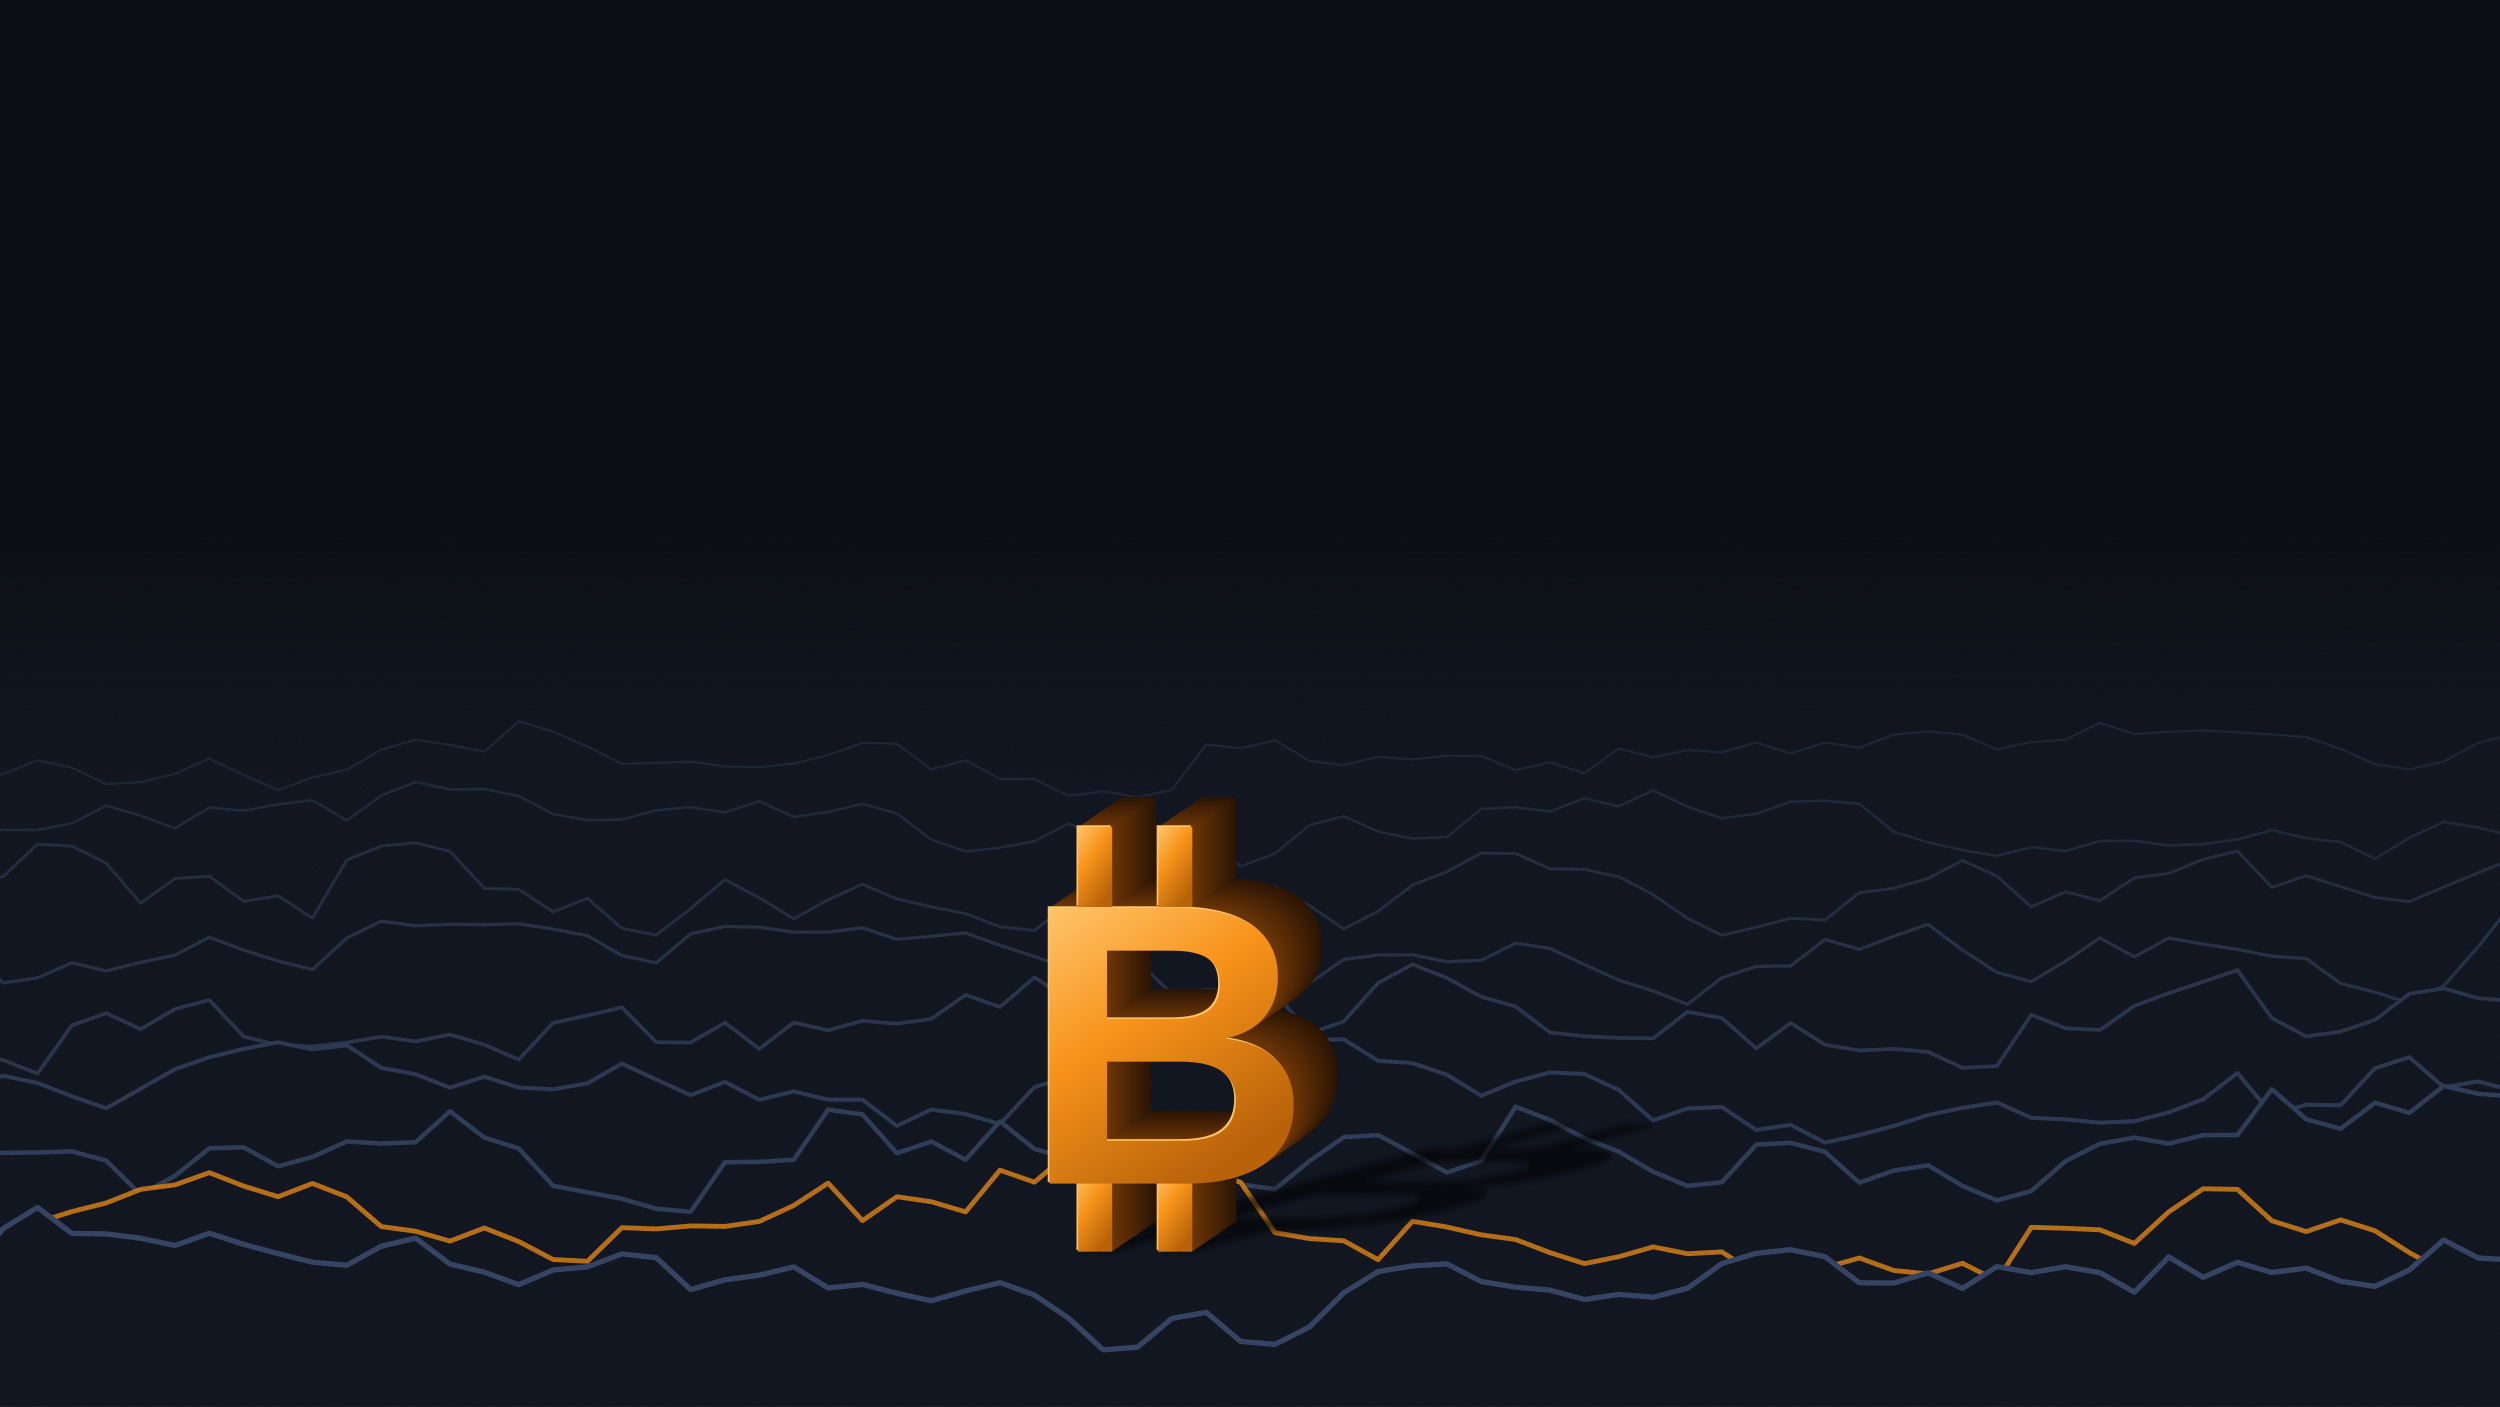
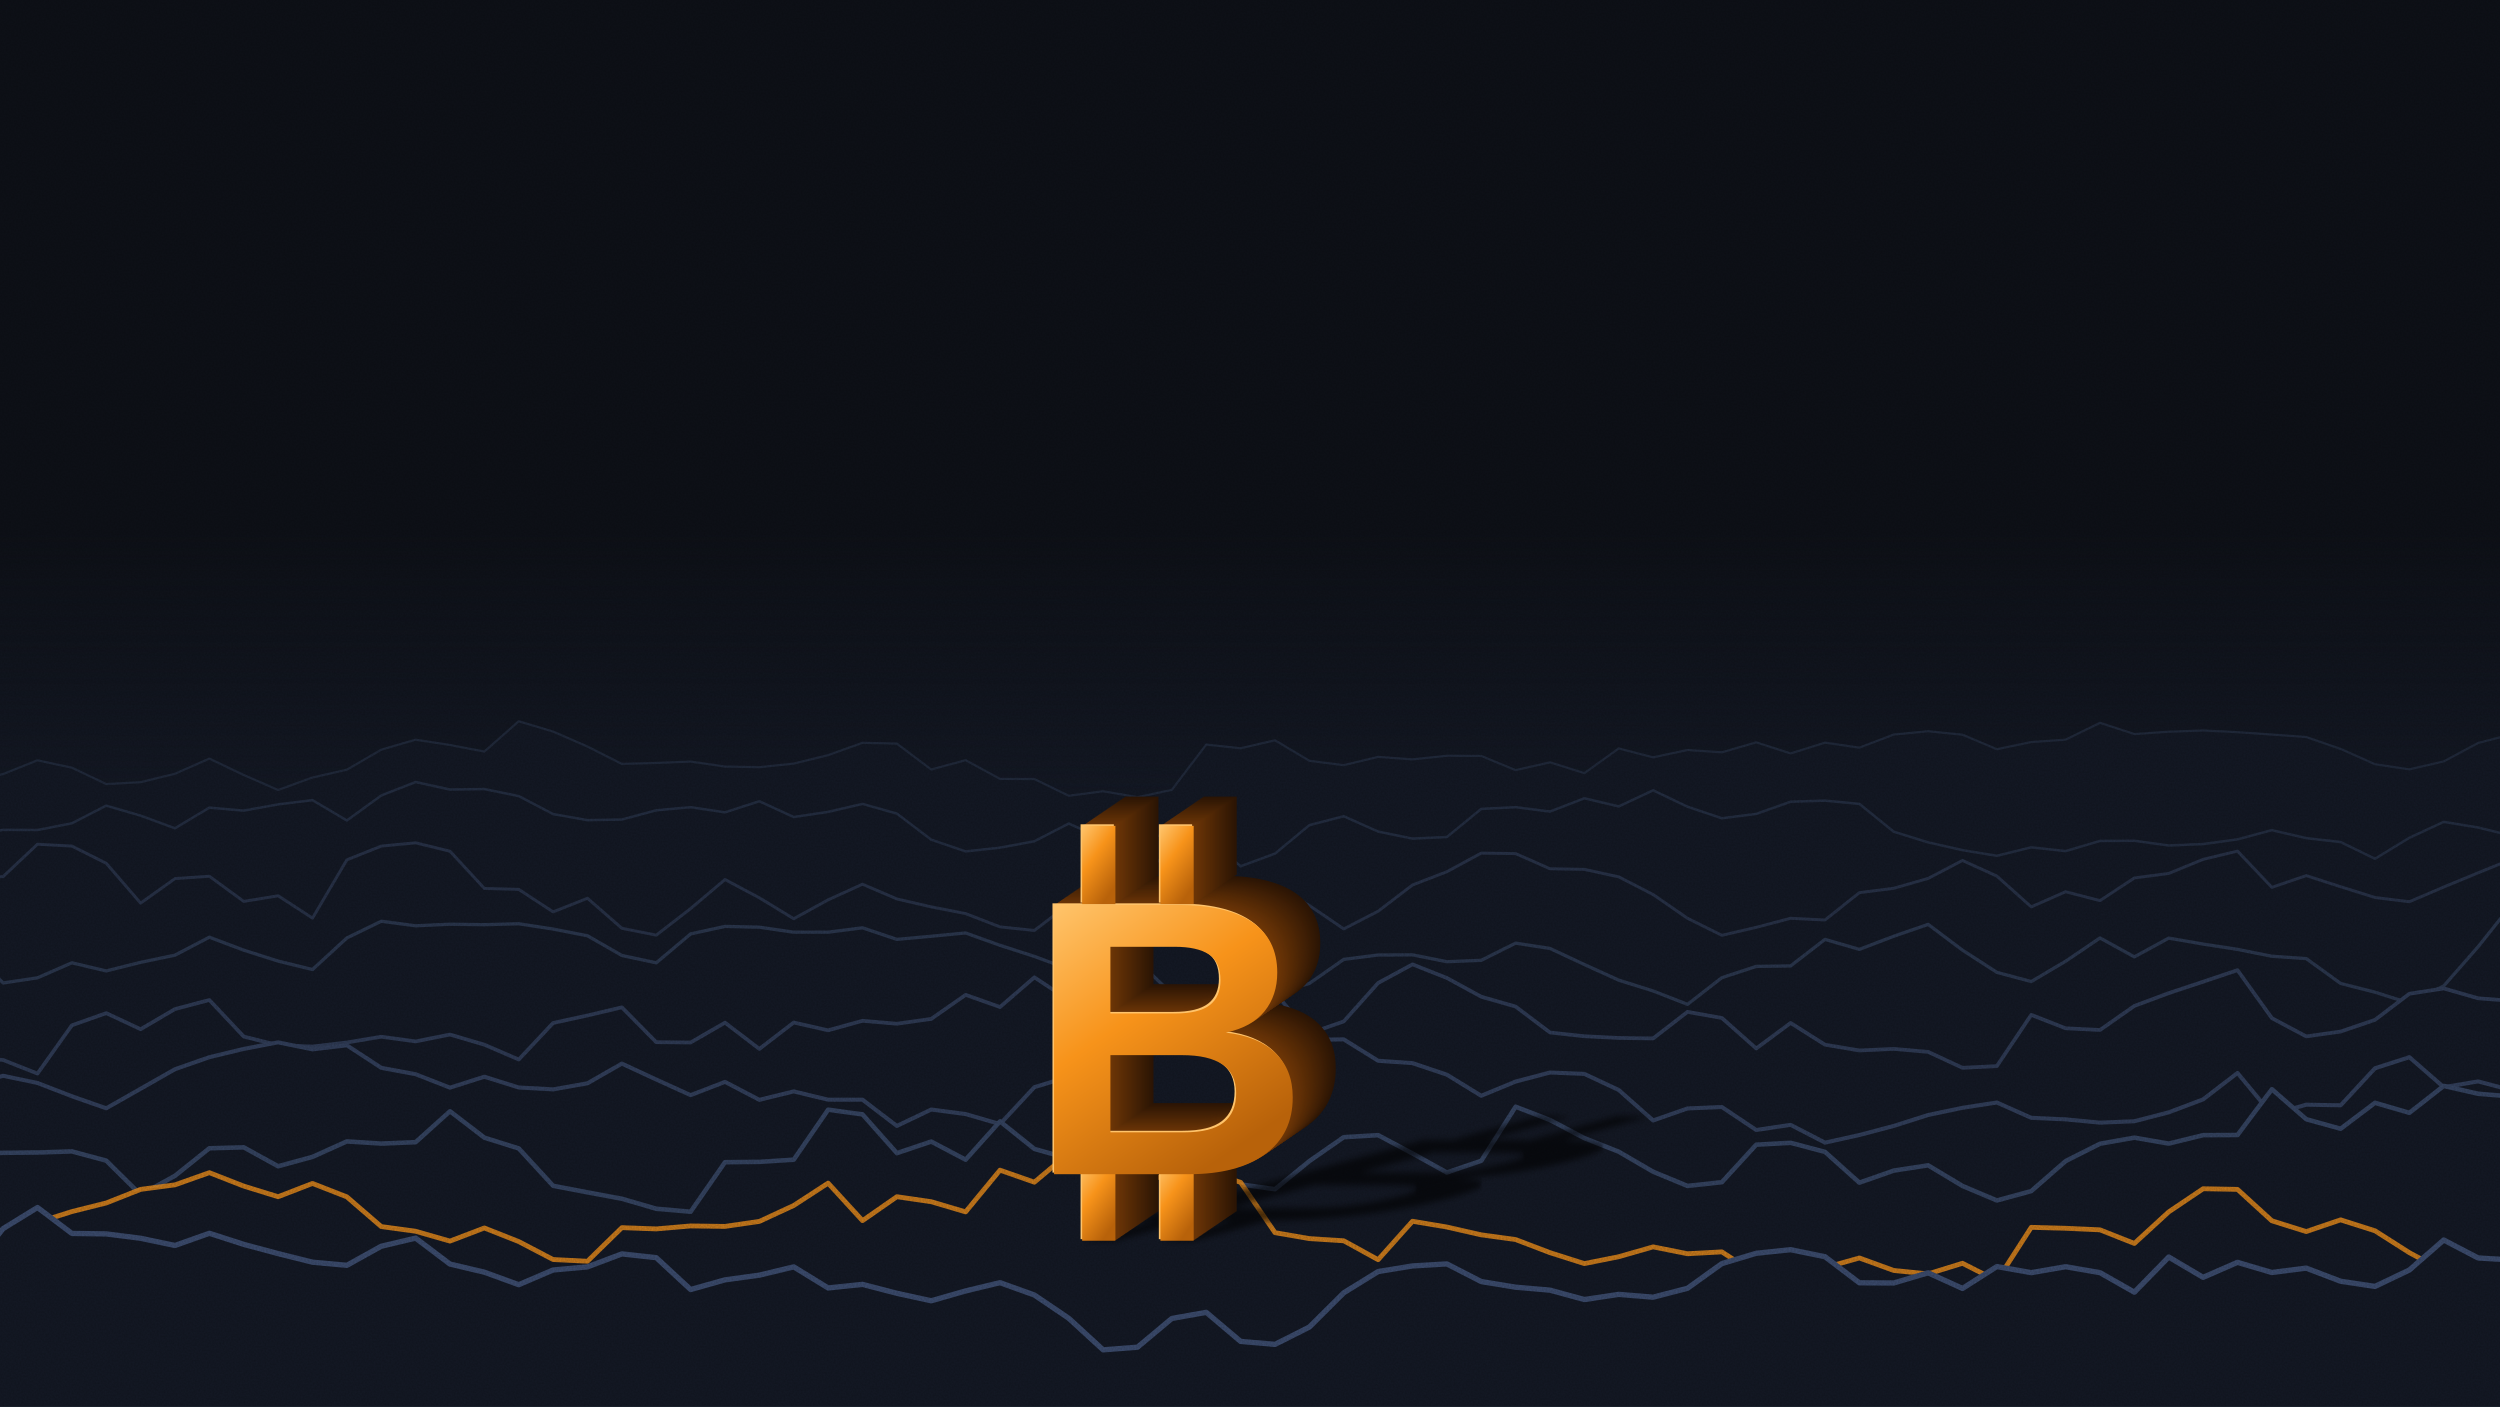
<svg xmlns="http://www.w3.org/2000/svg" viewBox="0 0 1600 900">
  <svg width="1600" height="900" viewBox="0 0 1600 900" preserveAspectRatio="xMidYMax slice">
    <defs>
      <filter id="f-o-grana" x="0" y="0" width="100%" height="100%">
        <feTurbulence type="fractalNoise" baseFrequency=".9" numOctaves="2" seed="3" />
        <feColorMatrix values="0 0 0 0 0 0 0 0 0 0 0 0 0 0 0 0 0 0 .55 0" />
      </filter>
      <filter id="f-o-metallo" x="0" y="0" width="100%" height="100%">
        <feTurbulence type="fractalNoise" baseFrequency="1.4" numOctaves="2" seed="8" />
        <feColorMatrix values="0 0 0 0 1 0 0 0 0 .85 0 0 0 0 .6 0 0 0 .7 -.2" />
        <feComposite in2="SourceGraphic" operator="in" />
      </filter>
      <filter id="f-o-blur" x="-50%" y="-50%" width="200%" height="200%">
        <feGaussianBlur stdDeviation="14" />
      </filter>
      <filter id="f-o-blur2" x="-50%" y="-50%" width="200%" height="200%">
        <feGaussianBlur stdDeviation="4" />
      </filter>
      <linearGradient id="f-o-lato" x1="0" x2="1">
        <stop offset="0" stop-color="#b8620a" />
        <stop offset=".22" stop-color="#ffc46b" />
        <stop offset=".5" stop-color="#f7931a" />
        <stop offset=".85" stop-color="#b8620a" />
        <stop offset="1" stop-color="#6e3606" />
      </linearGradient>
      <radialGradient id="f-o-faccia" cx=".35" cy=".3" r=".8">
        <stop offset="0" stop-color="#ffc46b" />
        <stop offset=".55" stop-color="#f7931a" />
        <stop offset="1" stop-color="#b8620a" />
      </radialGradient>
      <linearGradient id="f-o-taglio" x1="0" x2="1">
        <stop offset="0" stop-color="#6e3606" />
        <stop offset=".45" stop-color="#b8620a" />
        <stop offset="1" stop-color="#3d1d03" />
      </linearGradient>
      <radialGradient id="f-o-luce" cx=".3" cy=".25" r=".6">
        <stop offset="0" stop-color="#fff" stop-opacity=".55" />
        <stop offset="1" stop-color="#fff" stop-opacity="0" />
      </radialGradient>
      <radialGradient id="f-o-spot" cx=".5" cy=".5" r=".5">
        <stop offset="0" stop-color="#f7931a" stop-opacity=".34" />
        <stop offset=".5" stop-color="#f7931a" stop-opacity=".12" />
        <stop offset="1" stop-color="#f7931a" stop-opacity="0" />
      </radialGradient>
      <radialGradient id="f-o-spot2" cx=".5" cy=".5" r=".5">
        <stop offset="0" stop-color="#6cc3e0" stop-opacity=".12" />
        <stop offset="1" stop-color="#6cc3e0" stop-opacity="0" />
      </radialGradient>
      <linearGradient id="f-banda" x1="0" y1="0" x2="0" y2="1">
        <stop offset="0" stop-color="#141925" stop-opacity="0" />
        <stop offset=".3" stop-color="#141925" />
      </linearGradient>
    </defs>
    <rect width="1600" height="900" fill="#0e1118" />
    <defs>
      <linearGradient id="f-o-bf" x1="0" y1="0" x2=".6" y2="1">
        <stop offset="0" stop-color="#ffc46b" />
        <stop offset=".45" stop-color="#f7931a" />
        <stop offset="1" stop-color="#b8620a" />
      </linearGradient>
      <linearGradient id="f-o-af" x1="0" y1="0" x2="1" y2="1">
        <stop offset="0" stop-color="#6cc3e0" />
        <stop offset="1" stop-color="#1f5f7a" />
      </linearGradient>
      <radialGradient id="f-o-sf" cx=".34" cy=".3" r=".8">
        <stop offset="0" stop-color="#fffaf0" />
        <stop offset=".45" stop-color="#efe3c8" />
        <stop offset="1" stop-color="#8a7b5e" />
      </radialGradient>
    </defs>
    <rect y="340" width="1600" height="560" fill="url(#f-banda)" />
    <path d="M-20 500.0L2 495.4L24 486.6L46 491.3L68 501.8L90 500.6L112 495.2L134 485.5L156 496.0L178 505.6L200 497.6L222 492.6L244 479.8L266 473.4L288 476.8L310 481.0L332 461.6L354 468.2L376 477.8L398 488.9L420 488.3L442 487.4L464 490.6L486 491.0L508 488.7L530 483.3L552 475.4L574 475.9L596 492.5L618 486.5L640 498.5L662 498.6L684 509.3L706 506.4L728 510.2L750 505.5L772 476.5L794 478.9L816 473.8L838 486.9L860 489.7L882 484.4L904 486.0L926 483.7L948 483.8L970 492.9L992 487.9L1014 494.8L1036 479.0L1058 484.7L1080 480.0L1102 481.5L1124 475.1L1146 482.2L1168 475.3L1190 478.5L1212 470.1L1234 468.0L1256 470.2L1278 479.5L1300 474.9L1322 473.4L1344 462.6L1366 469.8L1388 468.3L1410 467.5L1432 468.6L1454 470.1L1476 471.7L1498 479.3L1520 489.1L1542 492.4L1564 487.3L1586 475.5L1608 469.8L1630 464.3V900H-20Z" fill="#141925" />
    <path d="M-20 500.0L2 495.4L24 486.6L46 491.3L68 501.8L90 500.6L112 495.2L134 485.5L156 496.0L178 505.6L200 497.6L222 492.6L244 479.8L266 473.4L288 476.8L310 481.0L332 461.6L354 468.2L376 477.8L398 488.9L420 488.3L442 487.4L464 490.6L486 491.0L508 488.7L530 483.3L552 475.4L574 475.9L596 492.5L618 486.5L640 498.5L662 498.6L684 509.3L706 506.4L728 510.2L750 505.5L772 476.5L794 478.9L816 473.8L838 486.9L860 489.7L882 484.4L904 486.0L926 483.7L948 483.8L970 492.9L992 487.9L1014 494.8L1036 479.0L1058 484.7L1080 480.0L1102 481.5L1124 475.1L1146 482.2L1168 475.3L1190 478.5L1212 470.1L1234 468.0L1256 470.2L1278 479.5L1300 474.9L1322 473.4L1344 462.6L1366 469.8L1388 468.3L1410 467.5L1432 468.6L1454 470.1L1476 471.7L1498 479.3L1520 489.1L1542 492.4L1564 487.3L1586 475.5L1608 469.8L1630 464.3" fill="none" stroke="#212a3c" stroke-width="1.4" stroke-linejoin="round" opacity="1" />
    <path d="M-20 535.5L2 531.1L24 531.2L46 526.9L68 515.6L90 522.0L112 530.1L134 516.9L156 518.8L178 514.8L200 512.1L222 525.1L244 509.1L266 500.5L288 505.3L310 505.0L332 509.5L354 521.0L376 524.9L398 524.5L420 518.6L442 516.6L464 519.9L486 512.8L508 522.9L530 519.6L552 514.5L574 520.7L596 537.4L618 544.9L640 542.5L662 538.4L684 527.1L706 536.8L728 537.5L750 533.2L772 535.6L794 554.4L816 546.3L838 528.1L860 522.4L882 532.2L904 536.7L926 535.7L948 517.7L970 516.6L992 519.4L1014 510.9L1036 516.1L1058 505.8L1080 516.3L1102 523.7L1124 520.9L1146 513.1L1168 512.4L1190 514.5L1212 532.3L1234 539.1L1256 544.1L1278 547.7L1300 542.3L1322 544.7L1344 538.2L1366 538.1L1388 541.1L1410 540.2L1432 537.2L1454 531.3L1476 536.4L1498 538.9L1520 549.6L1542 536.2L1564 526.0L1586 529.6L1608 535.0L1630 545.4V900H-20Z" fill="#141925" />
    <path d="M-20 535.5L2 531.1L24 531.2L46 526.9L68 515.6L90 522.0L112 530.1L134 516.9L156 518.8L178 514.8L200 512.1L222 525.1L244 509.1L266 500.5L288 505.3L310 505.0L332 509.5L354 521.0L376 524.9L398 524.5L420 518.6L442 516.6L464 519.9L486 512.8L508 522.9L530 519.6L552 514.5L574 520.7L596 537.4L618 544.9L640 542.5L662 538.4L684 527.1L706 536.8L728 537.5L750 533.2L772 535.6L794 554.4L816 546.3L838 528.1L860 522.4L882 532.2L904 536.7L926 535.7L948 517.7L970 516.6L992 519.4L1014 510.9L1036 516.1L1058 505.8L1080 516.3L1102 523.7L1124 520.9L1146 513.1L1168 512.4L1190 514.5L1212 532.3L1234 539.1L1256 544.1L1278 547.7L1300 542.3L1322 544.7L1344 538.2L1366 538.1L1388 541.1L1410 540.2L1432 537.2L1454 531.3L1476 536.4L1498 538.9L1520 549.6L1542 536.2L1564 526.0L1586 529.6L1608 535.0L1630 545.4" fill="none" stroke="#242e42" stroke-width="1.6" stroke-linejoin="round" opacity="1" />
    <path d="M-20 562.7L2 561.0L24 540.3L46 541.5L68 552.5L90 578.0L112 562.3L134 560.8L156 576.9L178 573.3L200 587.6L222 550.3L244 541.5L266 539.4L288 544.8L310 568.6L332 569.2L354 583.6L376 574.9L398 594.1L420 598.5L442 581.5L464 562.9L486 574.6L508 588.0L530 575.9L552 565.9L574 575.3L596 580.4L618 584.7L640 593.2L662 595.5L684 578.7L706 569.8L728 549.0L750 552.2L772 555.3L794 566.2L816 567.1L838 579.5L860 594.5L882 583.2L904 566.4L926 557.9L948 546.0L970 546.3L992 556.0L1014 556.4L1036 561.2L1058 572.5L1080 587.7L1102 598.6L1124 593.5L1146 587.7L1168 588.8L1190 571.3L1212 568.5L1234 562.2L1256 550.7L1278 560.7L1300 580.4L1322 570.7L1344 576.4L1366 561.9L1388 559.0L1410 550.0L1432 544.7L1454 567.9L1476 560.4L1498 567.5L1520 574.4L1542 577.1L1564 567.7L1586 558.6L1608 549.7L1630 568.0V900H-20Z" fill="#141925" />
    <path d="M-20 562.7L2 561.0L24 540.3L46 541.5L68 552.5L90 578.0L112 562.3L134 560.8L156 576.9L178 573.3L200 587.6L222 550.3L244 541.5L266 539.4L288 544.8L310 568.6L332 569.2L354 583.6L376 574.9L398 594.1L420 598.5L442 581.5L464 562.9L486 574.6L508 588.0L530 575.9L552 565.9L574 575.3L596 580.4L618 584.7L640 593.2L662 595.5L684 578.7L706 569.8L728 549.0L750 552.2L772 555.3L794 566.2L816 567.1L838 579.5L860 594.5L882 583.2L904 566.4L926 557.9L948 546.0L970 546.3L992 556.0L1014 556.4L1036 561.2L1058 572.5L1080 587.7L1102 598.6L1124 593.5L1146 587.7L1168 588.8L1190 571.3L1212 568.5L1234 562.2L1256 550.7L1278 560.7L1300 580.4L1322 570.7L1344 576.4L1366 561.9L1388 559.0L1410 550.0L1432 544.7L1454 567.9L1476 560.4L1498 567.5L1520 574.4L1542 577.1L1564 567.7L1586 558.6L1608 549.7L1630 568.0" fill="none" stroke="#283248" stroke-width="1.9" stroke-linejoin="round" opacity="1" />
    <path d="M-20 606.6L2 629.1L24 625.8L46 616.2L68 621.4L90 615.9L112 611.3L134 599.8L156 608.1L178 615.1L200 620.5L222 600.3L244 589.6L266 592.5L288 591.5L310 591.8L332 591.2L354 594.6L376 598.9L398 611.5L420 616.2L442 597.7L464 592.9L486 593.4L508 596.6L530 596.6L552 593.8L574 601.2L596 599.2L618 597.1L640 605.0L662 612.1L684 620.2L706 627.8L728 615.0L750 636.0L772 633.4L794 634.5L816 635.5L838 629.4L860 614.0L882 611.2L904 611.1L926 615.5L948 614.6L970 603.6L992 607.0L1014 617.3L1036 627.3L1058 634.2L1080 642.8L1102 625.7L1124 618.5L1146 618.2L1168 601.2L1190 607.6L1212 599.2L1234 591.6L1256 608.1L1278 622.3L1300 628.2L1322 615.2L1344 600.3L1366 612.4L1388 600.4L1410 604.2L1432 607.6L1454 612.0L1476 613.5L1498 629.4L1520 635.0L1542 642.0L1564 631.0L1586 605.9L1608 578.3L1630 585.0V900H-20Z" fill="#141925" />
    <path d="M-20 606.6L2 629.1L24 625.8L46 616.2L68 621.4L90 615.9L112 611.3L134 599.8L156 608.1L178 615.1L200 620.5L222 600.3L244 589.6L266 592.5L288 591.5L310 591.8L332 591.2L354 594.6L376 598.9L398 611.5L420 616.2L442 597.7L464 592.9L486 593.4L508 596.6L530 596.6L552 593.8L574 601.2L596 599.2L618 597.1L640 605.0L662 612.1L684 620.2L706 627.8L728 615.0L750 636.0L772 633.4L794 634.5L816 635.5L838 629.4L860 614.0L882 611.2L904 611.1L926 615.5L948 614.6L970 603.6L992 607.0L1014 617.3L1036 627.3L1058 634.2L1080 642.8L1102 625.7L1124 618.5L1146 618.2L1168 601.2L1190 607.6L1212 599.2L1234 591.6L1256 608.1L1278 622.3L1300 628.2L1322 615.2L1344 600.3L1366 612.4L1388 600.4L1410 604.2L1432 607.6L1454 612.0L1476 613.5L1498 629.4L1520 635.0L1542 642.0L1564 631.0L1586 605.9L1608 578.3L1630 585.0" fill="none" stroke="#2b374e" stroke-width="2.1" stroke-linejoin="round" opacity="1" />
    <path d="M-20 676.5L2 678.4L24 687.1L46 656.2L68 648.4L90 658.7L112 645.8L134 640.0L156 663.4L178 668.9L200 669.8L222 667.2L244 663.5L266 666.5L288 662.1L310 668.6L332 678.1L354 654.7L376 649.9L398 644.7L420 667.0L442 667.2L464 654.5L486 671.3L508 654.4L530 659.4L552 653.3L574 655.2L596 652.1L618 636.7L640 644.5L662 625.5L684 640.0L706 654.3L728 644.9L750 660.2L772 664.1L794 650.8L816 635.4L838 661.4L860 653.7L882 629.1L904 617.2L926 625.9L948 637.9L970 644.2L992 660.8L1014 663.2L1036 664.3L1058 664.6L1080 647.6L1102 651.5L1124 671.0L1146 654.7L1168 668.6L1190 672.3L1212 671.3L1234 673.2L1256 683.4L1278 682.3L1300 649.5L1322 658.1L1344 659.2L1366 643.8L1388 635.6L1410 628.3L1432 620.9L1454 651.6L1476 663.3L1498 660.2L1520 652.7L1542 636.0L1564 632.6L1586 638.9L1608 640.6L1630 645.4V900H-20Z" fill="#141925" />
    <path d="M-20 676.5L2 678.4L24 687.1L46 656.2L68 648.4L90 658.7L112 645.8L134 640.0L156 663.4L178 668.9L200 669.8L222 667.2L244 663.5L266 666.5L288 662.1L310 668.6L332 678.1L354 654.7L376 649.9L398 644.7L420 667.0L442 667.2L464 654.5L486 671.3L508 654.4L530 659.4L552 653.3L574 655.2L596 652.1L618 636.7L640 644.5L662 625.5L684 640.0L706 654.3L728 644.9L750 660.2L772 664.1L794 650.8L816 635.4L838 661.4L860 653.7L882 629.1L904 617.2L926 625.9L948 637.9L970 644.2L992 660.8L1014 663.2L1036 664.3L1058 664.6L1080 647.6L1102 651.5L1124 671.0L1146 654.7L1168 668.6L1190 672.3L1212 671.3L1234 673.2L1256 683.4L1278 682.3L1300 649.5L1322 658.1L1344 659.2L1366 643.8L1388 635.6L1410 628.3L1432 620.9L1454 651.6L1476 663.3L1498 660.2L1520 652.7L1542 636.0L1564 632.6L1586 638.9L1608 640.6L1630 645.4" fill="none" stroke="#2f3b55" stroke-width="2.4" stroke-linejoin="round" opacity="1" />
    <path d="M-20 694.7L2 688.5L24 693.1L46 701.6L68 709.3L90 696.8L112 684.3L134 676.6L156 671.3L178 667.1L200 671.6L222 669.0L244 683.4L266 687.5L288 696.1L310 689.1L332 696.0L354 697.2L376 693.3L398 680.7L420 690.9L442 700.9L464 692.4L486 703.9L508 698.5L530 703.8L552 703.8L574 720.6L596 710.1L618 713.0L640 719.4L662 695.8L684 689.1L706 656.1L728 658.3L750 667.5L772 670.9L794 659.2L816 665.1L838 665.5L860 665.2L882 678.9L904 680.4L926 687.8L948 701.3L970 692.2L992 686.4L1014 687.3L1036 697.6L1058 717.1L1080 709.4L1102 708.5L1124 723.2L1146 719.9L1168 731.3L1190 726.4L1212 720.6L1234 713.6L1256 709.0L1278 705.6L1300 715.4L1322 716.4L1344 718.5L1366 717.6L1388 711.9L1410 703.6L1432 686.7L1454 713.3L1476 707.0L1498 707.4L1520 683.7L1542 676.6L1564 695.8L1586 692.1L1608 697.9L1630 688.1V900H-20Z" fill="#141925" />
    <path d="M-20 694.7L2 688.5L24 693.1L46 701.6L68 709.3L90 696.8L112 684.3L134 676.6L156 671.3L178 667.1L200 671.6L222 669.0L244 683.4L266 687.5L288 696.1L310 689.1L332 696.0L354 697.2L376 693.3L398 680.7L420 690.9L442 700.9L464 692.4L486 703.9L508 698.5L530 703.8L552 703.8L574 720.6L596 710.1L618 713.0L640 719.4L662 695.8L684 689.1L706 656.1L728 658.3L750 667.5L772 670.9L794 659.2L816 665.1L838 665.5L860 665.2L882 678.9L904 680.4L926 687.8L948 701.3L970 692.2L992 686.4L1014 687.3L1036 697.6L1058 717.1L1080 709.4L1102 708.5L1124 723.2L1146 719.9L1168 731.3L1190 726.4L1212 720.6L1234 713.6L1256 709.0L1278 705.6L1300 715.4L1322 716.4L1344 718.5L1366 717.6L1388 711.9L1410 703.6L1432 686.7L1454 713.3L1476 707.0L1498 707.4L1520 683.7L1542 676.6L1564 695.8L1586 692.1L1608 697.9L1630 688.1" fill="none" stroke="#323f5b" stroke-width="2.6" stroke-linejoin="round" opacity="1" />
    <path d="M-20 738.6L2 737.8L24 737.6L46 736.9L68 742.8L90 764.6L112 752.5L134 734.9L156 734.3L178 746.4L200 740.4L222 730.5L244 731.9L266 731.0L288 711.2L310 728.1L332 735.0L354 758.9L376 763.1L398 767.2L420 773.6L442 775.5L464 743.8L486 743.6L508 742.2L530 710.2L552 713.2L574 738.0L596 730.6L618 742.2L640 717.7L662 735.3L684 741.5L706 760.3L728 753.7L750 762.8L772 758.0L794 758.0L816 761.1L838 743.1L860 727.8L882 726.5L904 738.2L926 750.4L948 742.9L970 708.3L992 716.8L1014 728.4L1036 737.1L1058 749.9L1080 759.0L1102 756.6L1124 732.6L1146 731.4L1168 737.2L1190 756.9L1212 749.2L1234 745.8L1256 759.0L1278 768.3L1300 762.3L1322 743.1L1344 732.0L1366 728.1L1388 731.9L1410 726.5L1432 726.4L1454 697.1L1476 716.3L1498 722.4L1520 705.8L1542 712.2L1564 695.0L1586 700.0L1608 701.8L1630 710.1V900H-20Z" fill="#141925" />
    <path d="M-20 738.6L2 737.8L24 737.6L46 736.9L68 742.8L90 764.6L112 752.5L134 734.9L156 734.3L178 746.4L200 740.4L222 730.5L244 731.9L266 731.0L288 711.2L310 728.1L332 735.0L354 758.9L376 763.1L398 767.2L420 773.6L442 775.5L464 743.8L486 743.6L508 742.2L530 710.2L552 713.2L574 738.0L596 730.6L618 742.2L640 717.7L662 735.3L684 741.5L706 760.3L728 753.7L750 762.8L772 758.0L794 758.0L816 761.1L838 743.1L860 727.8L882 726.5L904 738.2L926 750.4L948 742.9L970 708.3L992 716.8L1014 728.4L1036 737.1L1058 749.9L1080 759.0L1102 756.6L1124 732.6L1146 731.4L1168 737.2L1190 756.9L1212 749.2L1234 745.8L1256 759.0L1278 768.3L1300 762.3L1322 743.1L1344 732.0L1366 728.1L1388 731.9L1410 726.5L1432 726.4L1454 697.1L1476 716.3L1498 722.4L1520 705.8L1542 712.2L1564 695.0L1586 700.0L1608 701.8L1630 710.1" fill="none" stroke="#354461" stroke-width="2.9" stroke-linejoin="round" opacity="1" />
    <path d="M-20 803.4L2 812.5L24 782.4L46 775.4L68 769.9L90 761.2L112 758.3L134 750.5L156 759.1L178 765.9L200 757.4L222 766.0L244 785.0L266 788.0L288 794.3L310 785.9L332 794.6L354 806.1L376 807.2L398 785.7L420 786.5L442 784.6L464 784.9L486 781.7L508 771.5L530 757.2L552 781.2L574 765.9L596 769.1L618 775.6L640 748.9L662 756.6L684 738.1L706 733.9L728 754.1L750 753.2L772 749.6L794 756.7L816 788.9L838 792.7L860 794.1L882 806.2L904 781.6L926 785.3L948 790.3L970 793.3L992 801.7L1014 808.7L1036 804.3L1058 798.0L1080 802.4L1102 801.2L1124 815.5L1146 805.1L1168 811.3L1190 805.1L1212 813.1L1234 815.3L1256 808.5L1278 819.7L1300 785.5L1322 786.1L1344 787.1L1366 795.8L1388 775.6L1410 760.8L1432 761.2L1454 781.3L1476 788.2L1498 780.7L1520 787.7L1542 801.7L1564 813.6L1586 818.7L1608 813.8L1630 817.5V900H-20Z" fill="#141925" />
    <path d="M-20 803.4L2 812.5L24 782.4L46 775.4L68 769.9L90 761.2L112 758.3L134 750.5L156 759.1L178 765.9L200 757.4L222 766.0L244 785.0L266 788.0L288 794.3L310 785.9L332 794.6L354 806.1L376 807.2L398 785.7L420 786.5L442 784.6L464 784.9L486 781.7L508 771.5L530 757.2L552 781.2L574 765.9L596 769.1L618 775.6L640 748.9L662 756.6L684 738.1L706 733.9L728 754.1L750 753.2L772 749.6L794 756.7L816 788.9L838 792.7L860 794.1L882 806.2L904 781.6L926 785.3L948 790.3L970 793.3L992 801.7L1014 808.7L1036 804.3L1058 798.0L1080 802.4L1102 801.2L1124 815.5L1146 805.1L1168 811.3L1190 805.1L1212 813.1L1234 815.3L1256 808.5L1278 819.7L1300 785.5L1322 786.1L1344 787.1L1366 795.8L1388 775.6L1410 760.8L1432 761.2L1454 781.3L1476 788.2L1498 780.7L1520 787.7L1542 801.7L1564 813.6L1586 818.7L1608 813.8L1630 817.5" fill="none" stroke="#f7931a" stroke-width="3.1" stroke-linejoin="round" opacity="0.8" />
    <path d="M-20 814.1L2 786.3L24 772.8L46 789.4L68 789.7L90 792.5L112 797.1L134 789.3L156 796.4L178 802.3L200 807.8L222 809.8L244 797.6L266 792.4L288 809.0L310 814.2L332 822.2L354 812.8L376 810.8L398 802.5L420 804.9L442 825.3L464 819.1L486 816.1L508 810.8L530 824.3L552 822.0L574 827.7L596 832.5L618 826.2L640 820.9L662 828.8L684 843.7L706 863.9L728 862.2L750 843.8L772 839.9L794 858.5L816 860.4L838 849.3L860 827.4L882 813.8L904 810.2L926 808.9L948 820.2L970 823.8L992 825.7L1014 831.7L1036 828.4L1058 830.2L1080 824.5L1102 808.7L1124 802.1L1146 799.8L1168 804.3L1190 821.0L1212 821.1L1234 814.6L1256 824.6L1278 810.6L1300 814.5L1322 810.7L1344 814.5L1366 827.0L1388 804.5L1410 817.5L1432 807.9L1454 814.4L1476 811.6L1498 820.0L1520 823.3L1542 812.8L1564 793.6L1586 805.1L1608 806.4L1630 798.1V900H-20Z" fill="#141925" />
    <path d="M-20 814.1L2 786.3L24 772.8L46 789.4L68 789.7L90 792.5L112 797.1L134 789.3L156 796.4L178 802.3L200 807.8L222 809.8L244 797.6L266 792.4L288 809.0L310 814.2L332 822.2L354 812.8L376 810.8L398 802.5L420 804.9L442 825.3L464 819.1L486 816.1L508 810.8L530 824.3L552 822.0L574 827.7L596 832.5L618 826.2L640 820.9L662 828.8L684 843.7L706 863.9L728 862.2L750 843.8L772 839.9L794 858.5L816 860.4L838 849.3L860 827.4L882 813.8L904 810.2L926 808.9L948 820.2L970 823.8L992 825.7L1014 831.7L1036 828.4L1058 830.2L1080 824.5L1102 808.7L1124 802.1L1146 799.8L1168 804.3L1190 821.0L1212 821.1L1234 814.6L1256 824.6L1278 810.6L1300 814.5L1322 810.7L1344 814.5L1366 827.0L1388 804.5L1410 817.5L1432 807.9L1454 814.4L1476 811.6L1498 820.0L1520 823.3L1542 812.8L1564 793.6L1586 805.1L1608 806.4L1630 798.1" fill="none" stroke="#3c4c6e" stroke-width="3.4" stroke-linejoin="round" opacity="1" />
    <rect width="1600" height="900" filter="url(#f-o-grana)" opacity=".38" />
  </svg>
-   <svg x="96" y="450" width="1408" height="387" viewBox="826.5 145.6 773.5 754.4" preserveAspectRatio="xMidYMin meet" overflow="hidden">
+   <svg x="96" y="450" width="1408" height="387" viewBox="826.5 143.2 773.5 772.5" preserveAspectRatio="xMidYMin meet" overflow="hidden">
    <defs>
      <filter id="s-o-grana" x="0" y="0" width="100%" height="100%">
        <feTurbulence type="fractalNoise" baseFrequency=".9" numOctaves="2" seed="3" />
        <feColorMatrix values="0 0 0 0 0 0 0 0 0 0 0 0 0 0 0 0 0 0 .55 0" />
      </filter>
      <filter id="s-o-metallo" x="0" y="0" width="100%" height="100%">
        <feTurbulence type="fractalNoise" baseFrequency="1.4" numOctaves="2" seed="8" />
        <feColorMatrix values="0 0 0 0 1 0 0 0 0 .85 0 0 0 0 .6 0 0 0 .7 -.2" />
        <feComposite in2="SourceGraphic" operator="in" />
      </filter>
      <filter id="s-o-blur" x="-50%" y="-50%" width="200%" height="200%">
        <feGaussianBlur stdDeviation="14" />
      </filter>
      <filter id="s-o-blur2" x="-50%" y="-50%" width="200%" height="200%">
        <feGaussianBlur stdDeviation="4" />
      </filter>
      <linearGradient id="s-o-lato" x1="0" x2="1">
        <stop offset="0" stop-color="#b8620a" />
        <stop offset=".22" stop-color="#ffc46b" />
        <stop offset=".5" stop-color="#f7931a" />
        <stop offset=".85" stop-color="#b8620a" />
        <stop offset="1" stop-color="#6e3606" />
      </linearGradient>
      <radialGradient id="s-o-faccia" cx=".35" cy=".3" r=".8">
        <stop offset="0" stop-color="#ffc46b" />
        <stop offset=".55" stop-color="#f7931a" />
        <stop offset="1" stop-color="#b8620a" />
      </radialGradient>
      <linearGradient id="s-o-taglio" x1="0" x2="1">
        <stop offset="0" stop-color="#6e3606" />
        <stop offset=".45" stop-color="#b8620a" />
        <stop offset="1" stop-color="#3d1d03" />
      </linearGradient>
      <radialGradient id="s-o-luce" cx=".3" cy=".25" r=".6">
        <stop offset="0" stop-color="#fff" stop-opacity=".55" />
        <stop offset="1" stop-color="#fff" stop-opacity="0" />
      </radialGradient>
      <radialGradient id="s-o-spot" cx=".5" cy=".5" r=".5">
        <stop offset="0" stop-color="#f7931a" stop-opacity=".34" />
        <stop offset=".5" stop-color="#f7931a" stop-opacity=".12" />
        <stop offset="1" stop-color="#f7931a" stop-opacity="0" />
      </radialGradient>
      <radialGradient id="s-o-spot2" cx=".5" cy=".5" r=".5">
        <stop offset="0" stop-color="#6cc3e0" stop-opacity=".12" />
        <stop offset="1" stop-color="#6cc3e0" stop-opacity="0" />
      </radialGradient>
    </defs>
    <defs>
      <linearGradient id="s-o-bf" x1="0" y1="0" x2=".6" y2="1">
        <stop offset="0" stop-color="#ffc46b" />
        <stop offset=".45" stop-color="#f7931a" />
        <stop offset="1" stop-color="#b8620a" />
      </linearGradient>
      <linearGradient id="s-o-af" x1="0" y1="0" x2="1" y2="1">
        <stop offset="0" stop-color="#6cc3e0" />
        <stop offset="1" stop-color="#1f5f7a" />
      </linearGradient>
      <radialGradient id="s-o-sf" cx=".34" cy=".3" r=".8">
        <stop offset="0" stop-color="#fffaf0" />
        <stop offset=".45" stop-color="#efe3c8" />
        <stop offset="1" stop-color="#8a7b5e" />
      </radialGradient>
    </defs>
    <g transform="translate(0 830.0) matrix(1 0 -1.1 0.3 0 0) translate(0 -830.0)" opacity="0.6" filter="url(#s-o-blur)">
      <g fill="#000">
        <rect x="998.8" y="300.0" width="42.5" height="100.0" />
        <rect x="998.8" y="730.0" width="42.5" height="100.0" />
        <rect x="1098.8" y="300.0" width="42.5" height="100.0" />
        <rect x="1098.8" y="730.0" width="42.5" height="100.0" />
        <text x="1110.0" y="745.0" text-anchor="middle" font-family="'Arial Black', Archivo, 'Helvetica Neue', Arial, sans-serif" font-weight="900" font-size="500.0">B</text>
      </g>
    </g>
    <g fill="#2a1404">
      <rect x="1053.8" y="262.6" width="42.5" height="100.0" />
      <rect x="1053.8" y="692.6" width="42.5" height="100.0" />
      <rect x="1153.8" y="262.6" width="42.5" height="100.0" />
      <rect x="1153.8" y="692.6" width="42.5" height="100.0" />
      <text x="1165.0" y="707.6" text-anchor="middle" font-family="'Arial Black', Archivo, 'Helvetica Neue', Arial, sans-serif" font-weight="900" font-size="500.0">B</text>
    </g>
    <g fill="#2c1504">
      <rect x="1052.5" y="263.5" width="42.5" height="100.0" />
      <rect x="1052.5" y="693.5" width="42.5" height="100.0" />
      <rect x="1152.5" y="263.5" width="42.5" height="100.0" />
      <rect x="1152.5" y="693.5" width="42.5" height="100.0" />
      <text x="1163.8" y="708.5" text-anchor="middle" font-family="'Arial Black', Archivo, 'Helvetica Neue', Arial, sans-serif" font-weight="900" font-size="500.0">B</text>
    </g>
    <g fill="#2d1604">
      <rect x="1051.2" y="264.3" width="42.5" height="100.0" />
      <rect x="1051.2" y="694.3" width="42.5" height="100.0" />
      <rect x="1151.2" y="264.3" width="42.5" height="100.0" />
      <rect x="1151.2" y="694.3" width="42.5" height="100.0" />
      <text x="1162.5" y="709.3" text-anchor="middle" font-family="'Arial Black', Archivo, 'Helvetica Neue', Arial, sans-serif" font-weight="900" font-size="500.0">B</text>
    </g>
    <g fill="#2f1604">
      <rect x="1050.0" y="265.1" width="42.5" height="100.0" />
      <rect x="1050.0" y="695.1" width="42.5" height="100.0" />
      <rect x="1150.0" y="265.1" width="42.5" height="100.0" />
      <rect x="1150.0" y="695.1" width="42.5" height="100.0" />
      <text x="1161.2" y="710.1" text-anchor="middle" font-family="'Arial Black', Archivo, 'Helvetica Neue', Arial, sans-serif" font-weight="900" font-size="500.0">B</text>
    </g>
    <g fill="#301704">
      <rect x="1048.8" y="266.0" width="42.5" height="100.0" />
      <rect x="1048.8" y="696.0" width="42.5" height="100.0" />
      <rect x="1148.8" y="266.0" width="42.5" height="100.0" />
      <rect x="1148.8" y="696.0" width="42.5" height="100.0" />
      <text x="1160.0" y="711.0" text-anchor="middle" font-family="'Arial Black', Archivo, 'Helvetica Neue', Arial, sans-serif" font-weight="900" font-size="500.0">B</text>
    </g>
    <g fill="#321804">
      <rect x="1047.5" y="266.9" width="42.5" height="100.0" />
      <rect x="1047.5" y="696.9" width="42.5" height="100.0" />
      <rect x="1147.5" y="266.9" width="42.5" height="100.0" />
      <rect x="1147.5" y="696.9" width="42.5" height="100.0" />
      <text x="1158.8" y="711.9" text-anchor="middle" font-family="'Arial Black', Archivo, 'Helvetica Neue', Arial, sans-serif" font-weight="900" font-size="500.0">B</text>
    </g>
    <g fill="#331904">
      <rect x="1046.2" y="267.7" width="42.5" height="100.0" />
      <rect x="1046.2" y="697.7" width="42.5" height="100.0" />
      <rect x="1146.2" y="267.7" width="42.5" height="100.0" />
      <rect x="1146.2" y="697.7" width="42.5" height="100.0" />
      <text x="1157.5" y="712.7" text-anchor="middle" font-family="'Arial Black', Archivo, 'Helvetica Neue', Arial, sans-serif" font-weight="900" font-size="500.0">B</text>
    </g>
    <g fill="#351904">
      <rect x="1045.0" y="268.5" width="42.5" height="100.0" />
      <rect x="1045.0" y="698.5" width="42.5" height="100.0" />
      <rect x="1145.0" y="268.5" width="42.5" height="100.0" />
      <rect x="1145.0" y="698.5" width="42.5" height="100.0" />
      <text x="1156.2" y="713.5" text-anchor="middle" font-family="'Arial Black', Archivo, 'Helvetica Neue', Arial, sans-serif" font-weight="900" font-size="500.0">B</text>
    </g>
    <g fill="#361a04">
      <rect x="1043.8" y="269.4" width="42.5" height="100.0" />
      <rect x="1043.8" y="699.4" width="42.5" height="100.0" />
      <rect x="1143.8" y="269.4" width="42.5" height="100.0" />
      <rect x="1143.8" y="699.4" width="42.5" height="100.0" />
      <text x="1155.0" y="714.4" text-anchor="middle" font-family="'Arial Black', Archivo, 'Helvetica Neue', Arial, sans-serif" font-weight="900" font-size="500.0">B</text>
    </g>
    <g fill="#381b04">
      <rect x="1042.5" y="270.2" width="42.5" height="100.0" />
      <rect x="1042.5" y="700.2" width="42.5" height="100.0" />
      <rect x="1142.5" y="270.2" width="42.5" height="100.0" />
      <rect x="1142.5" y="700.2" width="42.5" height="100.0" />
      <text x="1153.8" y="715.2" text-anchor="middle" font-family="'Arial Black', Archivo, 'Helvetica Neue', Arial, sans-serif" font-weight="900" font-size="500.0">B</text>
    </g>
    <g fill="#391c04">
      <rect x="1041.2" y="271.1" width="42.5" height="100.0" />
      <rect x="1041.2" y="701.1" width="42.5" height="100.0" />
      <rect x="1141.2" y="271.1" width="42.5" height="100.0" />
      <rect x="1141.2" y="701.1" width="42.5" height="100.0" />
      <text x="1152.5" y="716.1" text-anchor="middle" font-family="'Arial Black', Archivo, 'Helvetica Neue', Arial, sans-serif" font-weight="900" font-size="500.0">B</text>
    </g>
    <g fill="#3b1c04">
      <rect x="1040.0" y="272.0" width="42.5" height="100.0" />
      <rect x="1040.0" y="702.0" width="42.5" height="100.0" />
      <rect x="1140.0" y="272.0" width="42.5" height="100.0" />
      <rect x="1140.0" y="702.0" width="42.5" height="100.0" />
      <text x="1151.2" y="717.0" text-anchor="middle" font-family="'Arial Black', Archivo, 'Helvetica Neue', Arial, sans-serif" font-weight="900" font-size="500.0">B</text>
    </g>
    <g fill="#3d1d05">
      <rect x="1038.8" y="272.8" width="42.5" height="100.0" />
      <rect x="1038.8" y="702.8" width="42.5" height="100.0" />
      <rect x="1138.8" y="272.8" width="42.5" height="100.0" />
      <rect x="1138.8" y="702.8" width="42.5" height="100.0" />
      <text x="1150.0" y="717.8" text-anchor="middle" font-family="'Arial Black', Archivo, 'Helvetica Neue', Arial, sans-serif" font-weight="900" font-size="500.0">B</text>
    </g>
    <g fill="#3e1e05">
      <rect x="1037.5" y="273.6" width="42.5" height="100.0" />
      <rect x="1037.5" y="703.6" width="42.5" height="100.0" />
      <rect x="1137.5" y="273.6" width="42.5" height="100.0" />
      <rect x="1137.5" y="703.6" width="42.5" height="100.0" />
      <text x="1148.8" y="718.6" text-anchor="middle" font-family="'Arial Black', Archivo, 'Helvetica Neue', Arial, sans-serif" font-weight="900" font-size="500.0">B</text>
    </g>
    <g fill="#401f05">
      <rect x="1036.2" y="274.5" width="42.5" height="100.0" />
      <rect x="1036.2" y="704.5" width="42.5" height="100.0" />
      <rect x="1136.2" y="274.5" width="42.5" height="100.0" />
      <rect x="1136.2" y="704.5" width="42.5" height="100.0" />
      <text x="1147.5" y="719.5" text-anchor="middle" font-family="'Arial Black', Archivo, 'Helvetica Neue', Arial, sans-serif" font-weight="900" font-size="500.0">B</text>
    </g>
    <g fill="#412005">
      <rect x="1035.0" y="275.4" width="42.5" height="100.0" />
      <rect x="1035.0" y="705.4" width="42.5" height="100.0" />
      <rect x="1135.0" y="275.4" width="42.5" height="100.0" />
      <rect x="1135.0" y="705.4" width="42.5" height="100.0" />
      <text x="1146.2" y="720.4" text-anchor="middle" font-family="'Arial Black', Archivo, 'Helvetica Neue', Arial, sans-serif" font-weight="900" font-size="500.0">B</text>
    </g>
    <g fill="#432005">
      <rect x="1033.8" y="276.2" width="42.5" height="100.0" />
      <rect x="1033.8" y="706.2" width="42.5" height="100.0" />
      <rect x="1133.8" y="276.2" width="42.5" height="100.0" />
      <rect x="1133.8" y="706.2" width="42.5" height="100.0" />
      <text x="1145.0" y="721.2" text-anchor="middle" font-family="'Arial Black', Archivo, 'Helvetica Neue', Arial, sans-serif" font-weight="900" font-size="500.0">B</text>
    </g>
    <g fill="#442105">
      <rect x="1032.5" y="277.0" width="42.5" height="100.0" />
      <rect x="1032.5" y="707.0" width="42.5" height="100.0" />
      <rect x="1132.5" y="277.0" width="42.5" height="100.0" />
      <rect x="1132.5" y="707.0" width="42.5" height="100.0" />
      <text x="1143.8" y="722.0" text-anchor="middle" font-family="'Arial Black', Archivo, 'Helvetica Neue', Arial, sans-serif" font-weight="900" font-size="500.0">B</text>
    </g>
    <g fill="#462205">
      <rect x="1031.2" y="277.9" width="42.5" height="100.0" />
      <rect x="1031.2" y="707.9" width="42.5" height="100.0" />
      <rect x="1131.2" y="277.9" width="42.5" height="100.0" />
      <rect x="1131.2" y="707.9" width="42.5" height="100.0" />
      <text x="1142.5" y="722.9" text-anchor="middle" font-family="'Arial Black', Archivo, 'Helvetica Neue', Arial, sans-serif" font-weight="900" font-size="500.0">B</text>
    </g>
    <g fill="#472305">
      <rect x="1030.0" y="278.8" width="42.5" height="100.0" />
      <rect x="1030.0" y="708.8" width="42.5" height="100.0" />
      <rect x="1130.0" y="278.8" width="42.5" height="100.0" />
      <rect x="1130.0" y="708.8" width="42.5" height="100.0" />
      <text x="1141.2" y="723.8" text-anchor="middle" font-family="'Arial Black', Archivo, 'Helvetica Neue', Arial, sans-serif" font-weight="900" font-size="500.0">B</text>
    </g>
    <g fill="#492305">
      <rect x="1028.8" y="279.6" width="42.5" height="100.0" />
      <rect x="1028.8" y="709.6" width="42.5" height="100.0" />
      <rect x="1128.8" y="279.6" width="42.5" height="100.0" />
      <rect x="1128.8" y="709.6" width="42.5" height="100.0" />
      <text x="1140.0" y="724.6" text-anchor="middle" font-family="'Arial Black', Archivo, 'Helvetica Neue', Arial, sans-serif" font-weight="900" font-size="500.0">B</text>
    </g>
    <g fill="#4a2405">
      <rect x="1027.5" y="280.5" width="42.5" height="100.0" />
      <rect x="1027.5" y="710.5" width="42.5" height="100.0" />
      <rect x="1127.5" y="280.5" width="42.5" height="100.0" />
      <rect x="1127.5" y="710.5" width="42.5" height="100.0" />
      <text x="1138.8" y="725.5" text-anchor="middle" font-family="'Arial Black', Archivo, 'Helvetica Neue', Arial, sans-serif" font-weight="900" font-size="500.0">B</text>
    </g>
    <g fill="#4c2505">
      <rect x="1026.2" y="281.3" width="42.5" height="100.0" />
      <rect x="1026.2" y="711.3" width="42.5" height="100.0" />
      <rect x="1126.2" y="281.3" width="42.5" height="100.0" />
      <rect x="1126.2" y="711.3" width="42.5" height="100.0" />
      <text x="1137.5" y="726.3" text-anchor="middle" font-family="'Arial Black', Archivo, 'Helvetica Neue', Arial, sans-serif" font-weight="900" font-size="500.0">B</text>
    </g>
    <g fill="#4e2605">
      <rect x="1025.0" y="282.1" width="42.5" height="100.0" />
      <rect x="1025.0" y="712.1" width="42.5" height="100.0" />
      <rect x="1125.0" y="282.1" width="42.5" height="100.0" />
      <rect x="1125.0" y="712.1" width="42.5" height="100.0" />
      <text x="1136.2" y="727.1" text-anchor="middle" font-family="'Arial Black', Archivo, 'Helvetica Neue', Arial, sans-serif" font-weight="900" font-size="500.0">B</text>
    </g>
    <g fill="#4f2705">
      <rect x="1023.8" y="283.0" width="42.5" height="100.0" />
      <rect x="1023.8" y="713.0" width="42.5" height="100.0" />
      <rect x="1123.8" y="283.0" width="42.5" height="100.0" />
      <rect x="1123.8" y="713.0" width="42.5" height="100.0" />
      <text x="1135.0" y="728.0" text-anchor="middle" font-family="'Arial Black', Archivo, 'Helvetica Neue', Arial, sans-serif" font-weight="900" font-size="500.0">B</text>
    </g>
    <g fill="#512705">
      <rect x="1022.5" y="283.9" width="42.5" height="100.0" />
      <rect x="1022.5" y="713.9" width="42.5" height="100.0" />
      <rect x="1122.5" y="283.9" width="42.5" height="100.0" />
      <rect x="1122.5" y="713.9" width="42.5" height="100.0" />
      <text x="1133.8" y="728.9" text-anchor="middle" font-family="'Arial Black', Archivo, 'Helvetica Neue', Arial, sans-serif" font-weight="900" font-size="500.0">B</text>
    </g>
    <g fill="#522805">
      <rect x="1021.2" y="284.7" width="42.5" height="100.0" />
      <rect x="1021.2" y="714.7" width="42.5" height="100.0" />
      <rect x="1121.2" y="284.7" width="42.5" height="100.0" />
      <rect x="1121.2" y="714.7" width="42.5" height="100.0" />
      <text x="1132.5" y="729.7" text-anchor="middle" font-family="'Arial Black', Archivo, 'Helvetica Neue', Arial, sans-serif" font-weight="900" font-size="500.0">B</text>
    </g>
    <g fill="#542905">
      <rect x="1020.0" y="285.5" width="42.5" height="100.0" />
      <rect x="1020.0" y="715.5" width="42.5" height="100.0" />
      <rect x="1120.0" y="285.5" width="42.5" height="100.0" />
      <rect x="1120.0" y="715.5" width="42.5" height="100.0" />
      <text x="1131.2" y="730.5" text-anchor="middle" font-family="'Arial Black', Archivo, 'Helvetica Neue', Arial, sans-serif" font-weight="900" font-size="500.0">B</text>
    </g>
    <g fill="#552a05">
      <rect x="1018.8" y="286.4" width="42.5" height="100.0" />
      <rect x="1018.8" y="716.4" width="42.5" height="100.0" />
      <rect x="1118.8" y="286.4" width="42.5" height="100.0" />
      <rect x="1118.8" y="716.4" width="42.5" height="100.0" />
      <text x="1130.0" y="731.4" text-anchor="middle" font-family="'Arial Black', Archivo, 'Helvetica Neue', Arial, sans-serif" font-weight="900" font-size="500.0">B</text>
    </g>
    <g fill="#572a05">
      <rect x="1017.5" y="287.2" width="42.5" height="100.0" />
      <rect x="1017.5" y="717.2" width="42.5" height="100.0" />
      <rect x="1117.5" y="287.2" width="42.5" height="100.0" />
      <rect x="1117.5" y="717.2" width="42.5" height="100.0" />
      <text x="1128.8" y="732.2" text-anchor="middle" font-family="'Arial Black', Archivo, 'Helvetica Neue', Arial, sans-serif" font-weight="900" font-size="500.0">B</text>
    </g>
    <g fill="#582b05">
      <rect x="1016.2" y="288.1" width="42.5" height="100.0" />
      <rect x="1016.2" y="718.1" width="42.5" height="100.0" />
      <rect x="1116.2" y="288.1" width="42.5" height="100.0" />
      <rect x="1116.2" y="718.1" width="42.5" height="100.0" />
      <text x="1127.5" y="733.1" text-anchor="middle" font-family="'Arial Black', Archivo, 'Helvetica Neue', Arial, sans-serif" font-weight="900" font-size="500.0">B</text>
    </g>
    <g fill="#5a2c05">
      <rect x="1015.0" y="289.0" width="42.5" height="100.0" />
      <rect x="1015.0" y="719.0" width="42.5" height="100.0" />
      <rect x="1115.0" y="289.0" width="42.5" height="100.0" />
      <rect x="1115.0" y="719.0" width="42.5" height="100.0" />
      <text x="1126.2" y="734.0" text-anchor="middle" font-family="'Arial Black', Archivo, 'Helvetica Neue', Arial, sans-serif" font-weight="900" font-size="500.0">B</text>
    </g>
    <g fill="#5b2d05">
      <rect x="1013.8" y="289.8" width="42.5" height="100.0" />
      <rect x="1013.8" y="719.8" width="42.5" height="100.0" />
      <rect x="1113.8" y="289.8" width="42.5" height="100.0" />
      <rect x="1113.8" y="719.8" width="42.5" height="100.0" />
      <text x="1125.0" y="734.8" text-anchor="middle" font-family="'Arial Black', Archivo, 'Helvetica Neue', Arial, sans-serif" font-weight="900" font-size="500.0">B</text>
    </g>
    <g fill="#5d2e06">
      <rect x="1012.5" y="290.6" width="42.5" height="100.0" />
      <rect x="1012.5" y="720.6" width="42.5" height="100.0" />
      <rect x="1112.5" y="290.6" width="42.5" height="100.0" />
      <rect x="1112.5" y="720.6" width="42.5" height="100.0" />
      <text x="1123.8" y="735.6" text-anchor="middle" font-family="'Arial Black', Archivo, 'Helvetica Neue', Arial, sans-serif" font-weight="900" font-size="500.0">B</text>
    </g>
    <g fill="#5f2e06">
      <rect x="1011.2" y="291.5" width="42.5" height="100.0" />
      <rect x="1011.2" y="721.5" width="42.5" height="100.0" />
      <rect x="1111.2" y="291.5" width="42.5" height="100.0" />
      <rect x="1111.2" y="721.5" width="42.5" height="100.0" />
      <text x="1122.5" y="736.5" text-anchor="middle" font-family="'Arial Black', Archivo, 'Helvetica Neue', Arial, sans-serif" font-weight="900" font-size="500.0">B</text>
    </g>
    <g fill="#602f06">
      <rect x="1010.0" y="292.4" width="42.5" height="100.0" />
      <rect x="1010.0" y="722.4" width="42.5" height="100.0" />
      <rect x="1110.0" y="292.4" width="42.5" height="100.0" />
      <rect x="1110.0" y="722.4" width="42.5" height="100.0" />
      <text x="1121.2" y="737.4" text-anchor="middle" font-family="'Arial Black', Archivo, 'Helvetica Neue', Arial, sans-serif" font-weight="900" font-size="500.0">B</text>
    </g>
    <g fill="#623006">
      <rect x="1008.8" y="293.2" width="42.5" height="100.0" />
      <rect x="1008.8" y="723.2" width="42.5" height="100.0" />
      <rect x="1108.8" y="293.2" width="42.5" height="100.0" />
      <rect x="1108.8" y="723.2" width="42.5" height="100.0" />
      <text x="1120.0" y="738.2" text-anchor="middle" font-family="'Arial Black', Archivo, 'Helvetica Neue', Arial, sans-serif" font-weight="900" font-size="500.0">B</text>
    </g>
    <g fill="#633106">
      <rect x="1007.5" y="294.0" width="42.5" height="100.0" />
      <rect x="1007.5" y="724.0" width="42.5" height="100.0" />
      <rect x="1107.5" y="294.0" width="42.5" height="100.0" />
      <rect x="1107.5" y="724.0" width="42.5" height="100.0" />
      <text x="1118.8" y="739.0" text-anchor="middle" font-family="'Arial Black', Archivo, 'Helvetica Neue', Arial, sans-serif" font-weight="900" font-size="500.0">B</text>
    </g>
    <g fill="#653106">
      <rect x="1006.2" y="294.9" width="42.5" height="100.0" />
      <rect x="1006.2" y="724.9" width="42.5" height="100.0" />
      <rect x="1106.2" y="294.9" width="42.5" height="100.0" />
      <rect x="1106.2" y="724.9" width="42.5" height="100.0" />
      <text x="1117.5" y="739.9" text-anchor="middle" font-family="'Arial Black', Archivo, 'Helvetica Neue', Arial, sans-serif" font-weight="900" font-size="500.0">B</text>
    </g>
    <g fill="#663206">
      <rect x="1005.0" y="295.8" width="42.5" height="100.0" />
      <rect x="1005.0" y="725.8" width="42.5" height="100.0" />
      <rect x="1105.0" y="295.8" width="42.5" height="100.0" />
      <rect x="1105.0" y="725.8" width="42.5" height="100.0" />
      <text x="1116.2" y="740.8" text-anchor="middle" font-family="'Arial Black', Archivo, 'Helvetica Neue', Arial, sans-serif" font-weight="900" font-size="500.0">B</text>
    </g>
    <g fill="#683306">
      <rect x="1003.8" y="296.6" width="42.5" height="100.0" />
      <rect x="1003.8" y="726.6" width="42.5" height="100.0" />
      <rect x="1103.8" y="296.6" width="42.5" height="100.0" />
      <rect x="1103.8" y="726.6" width="42.5" height="100.0" />
      <text x="1115.0" y="741.6" text-anchor="middle" font-family="'Arial Black', Archivo, 'Helvetica Neue', Arial, sans-serif" font-weight="900" font-size="500.0">B</text>
    </g>
    <g fill="#693406">
      <rect x="1002.5" y="297.5" width="42.5" height="100.0" />
      <rect x="1002.5" y="727.5" width="42.5" height="100.0" />
      <rect x="1102.5" y="297.5" width="42.5" height="100.0" />
      <rect x="1102.5" y="727.5" width="42.5" height="100.0" />
      <text x="1113.8" y="742.5" text-anchor="middle" font-family="'Arial Black', Archivo, 'Helvetica Neue', Arial, sans-serif" font-weight="900" font-size="500.0">B</text>
    </g>
    <g fill="#6b3406">
      <rect x="1001.2" y="298.3" width="42.5" height="100.0" />
      <rect x="1001.2" y="728.3" width="42.5" height="100.0" />
      <rect x="1101.2" y="298.3" width="42.5" height="100.0" />
      <rect x="1101.2" y="728.3" width="42.5" height="100.0" />
      <text x="1112.5" y="743.3" text-anchor="middle" font-family="'Arial Black', Archivo, 'Helvetica Neue', Arial, sans-serif" font-weight="900" font-size="500.0">B</text>
    </g>
    <g fill="#6c3506">
      <rect x="1000.0" y="299.1" width="42.5" height="100.0" />
      <rect x="1000.0" y="729.1" width="42.5" height="100.0" />
      <rect x="1100.0" y="299.1" width="42.5" height="100.0" />
      <rect x="1100.0" y="729.1" width="42.5" height="100.0" />
      <text x="1111.2" y="744.1" text-anchor="middle" font-family="'Arial Black', Archivo, 'Helvetica Neue', Arial, sans-serif" font-weight="900" font-size="500.0">B</text>
    </g>
    <g fill="#ffc46b">
      <rect x="996.8" y="298.0" width="42.5" height="100.0" />
      <rect x="996.8" y="728.0" width="42.5" height="100.0" />
      <rect x="1096.8" y="298.0" width="42.5" height="100.0" />
      <rect x="1096.8" y="728.0" width="42.5" height="100.0" />
      <text x="1108.0" y="743.0" text-anchor="middle" font-family="'Arial Black', Archivo, 'Helvetica Neue', Arial, sans-serif" font-weight="900" font-size="500.0">B</text>
    </g>
    <g fill="url(#s-o-bf)">
      <rect x="998.8" y="300.0" width="42.5" height="100.0" />
      <rect x="998.8" y="730.0" width="42.5" height="100.0" />
      <rect x="1098.8" y="300.0" width="42.5" height="100.0" />
      <rect x="1098.8" y="730.0" width="42.5" height="100.0" />
      <text x="1110.0" y="745.0" text-anchor="middle" font-family="'Arial Black', Archivo, 'Helvetica Neue', Arial, sans-serif" font-weight="900" font-size="500.0">B</text>
    </g>
  </svg>
</svg>
